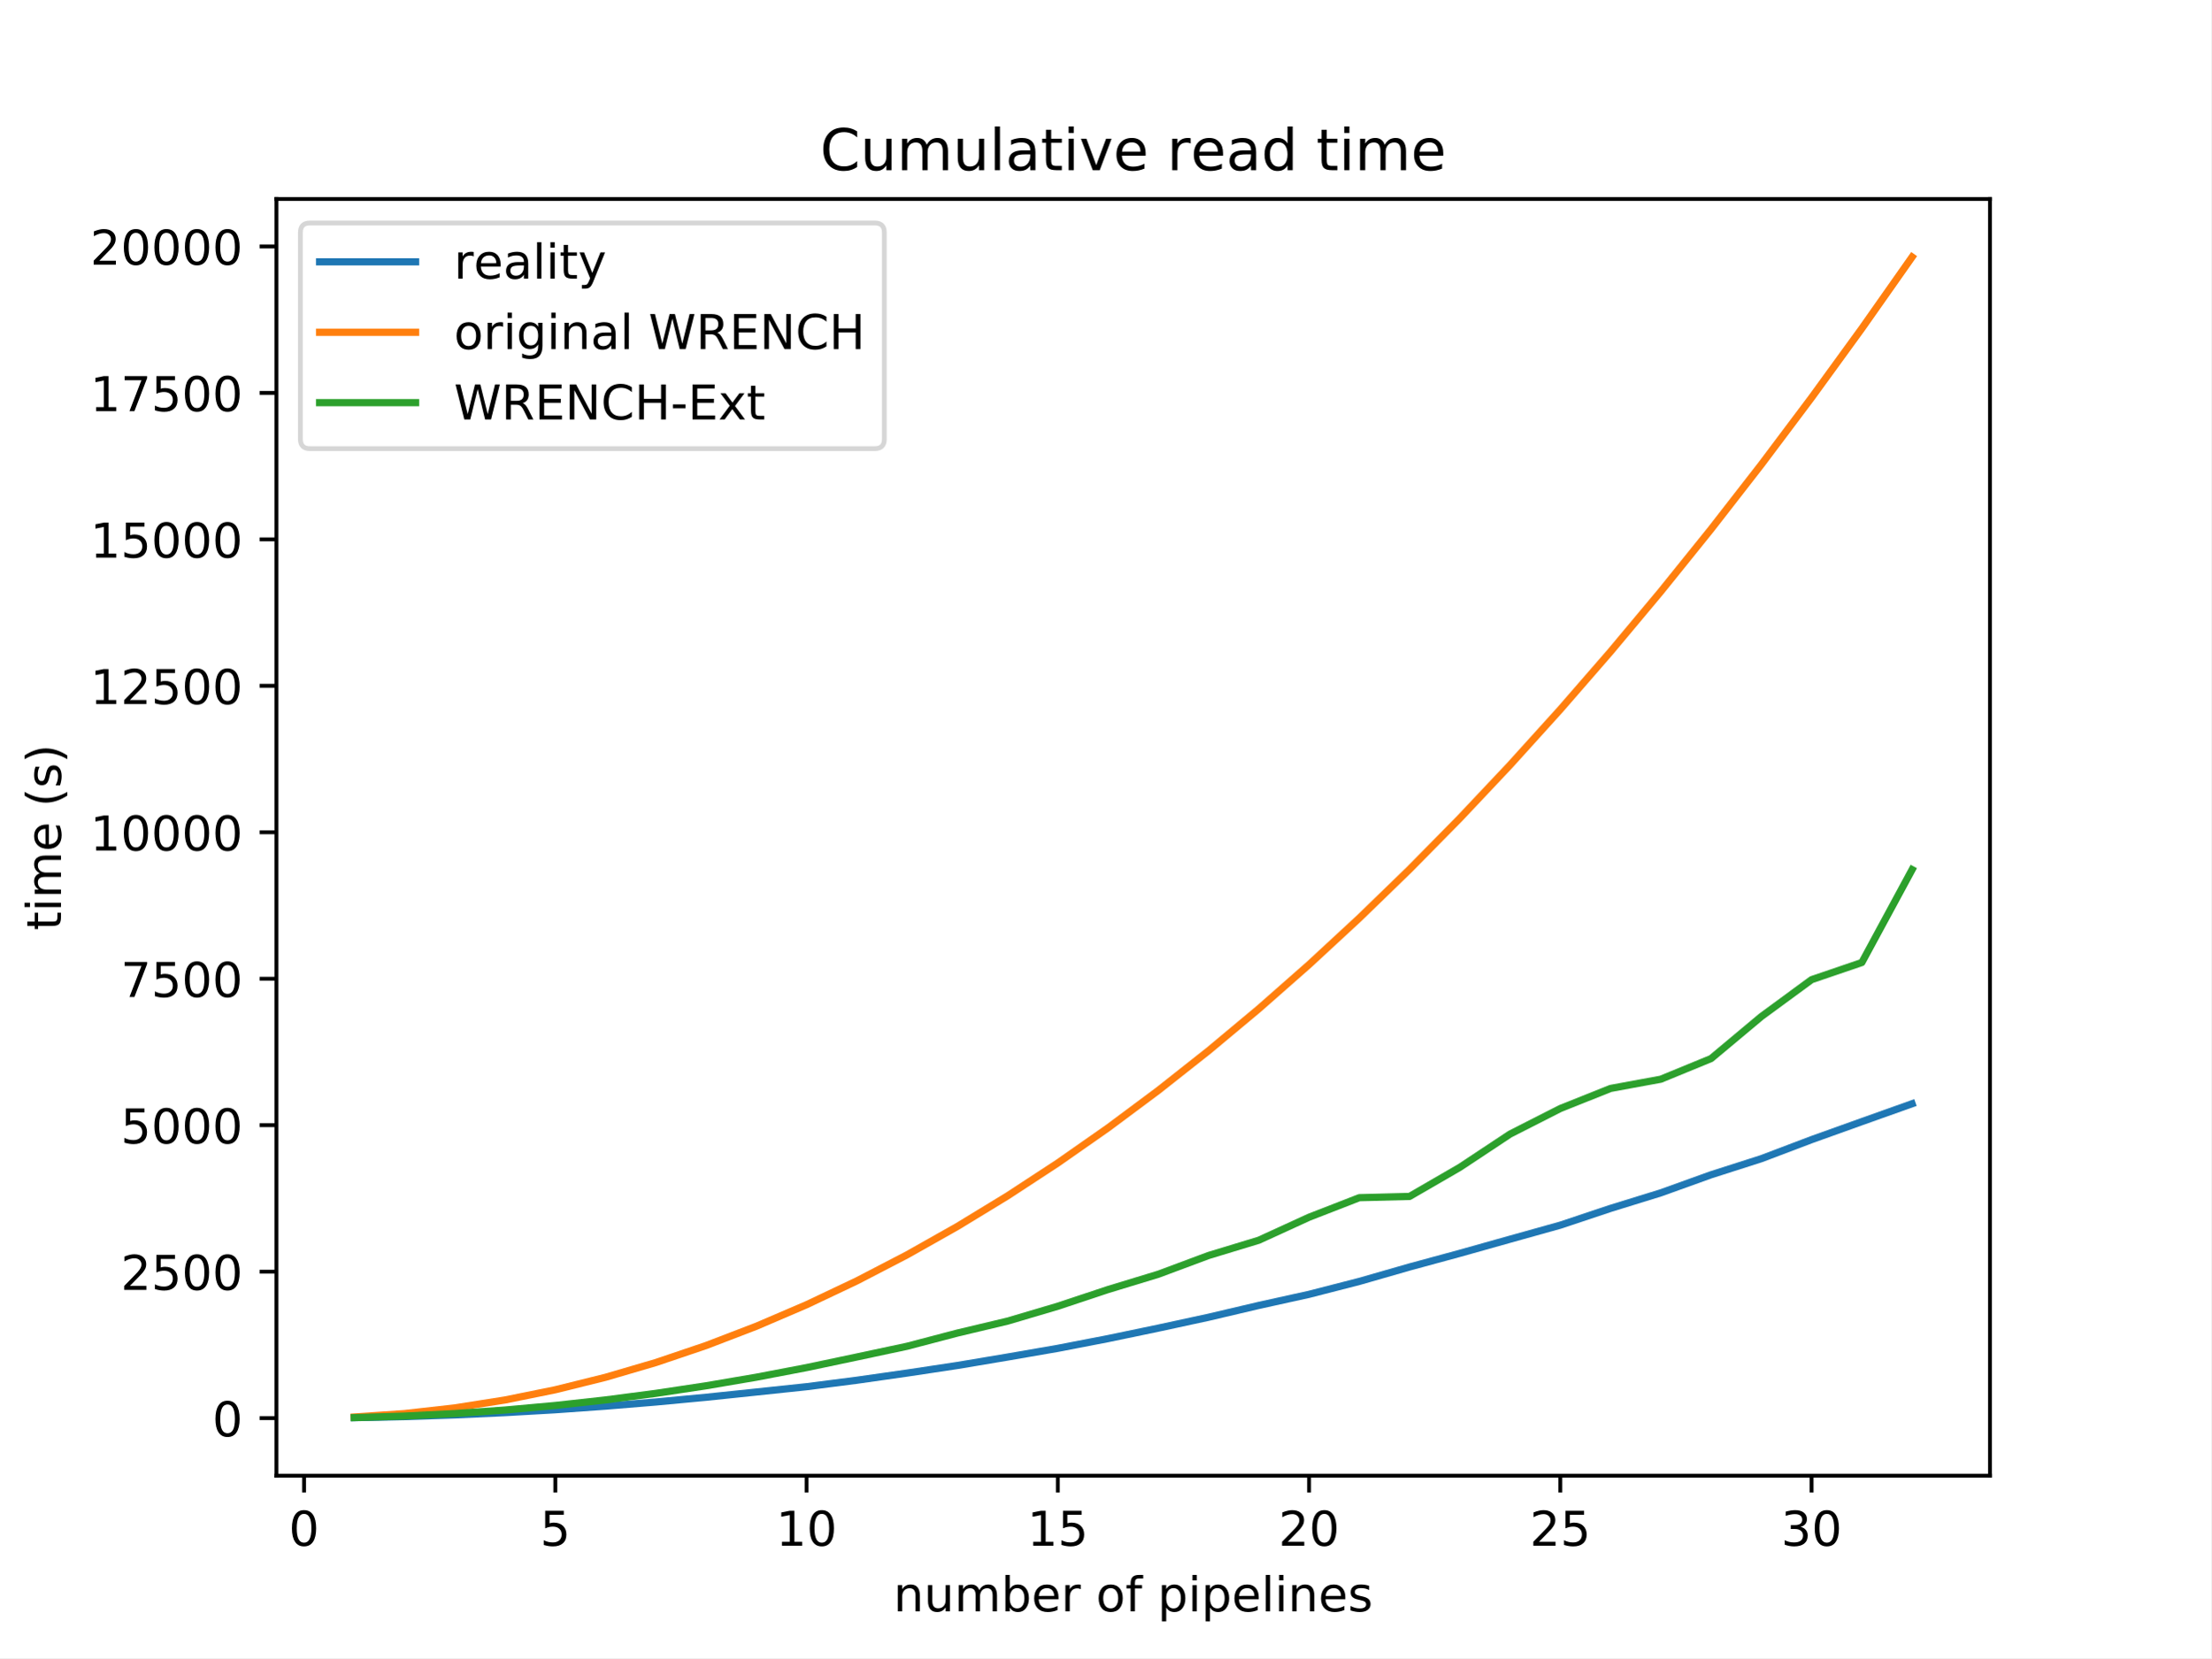
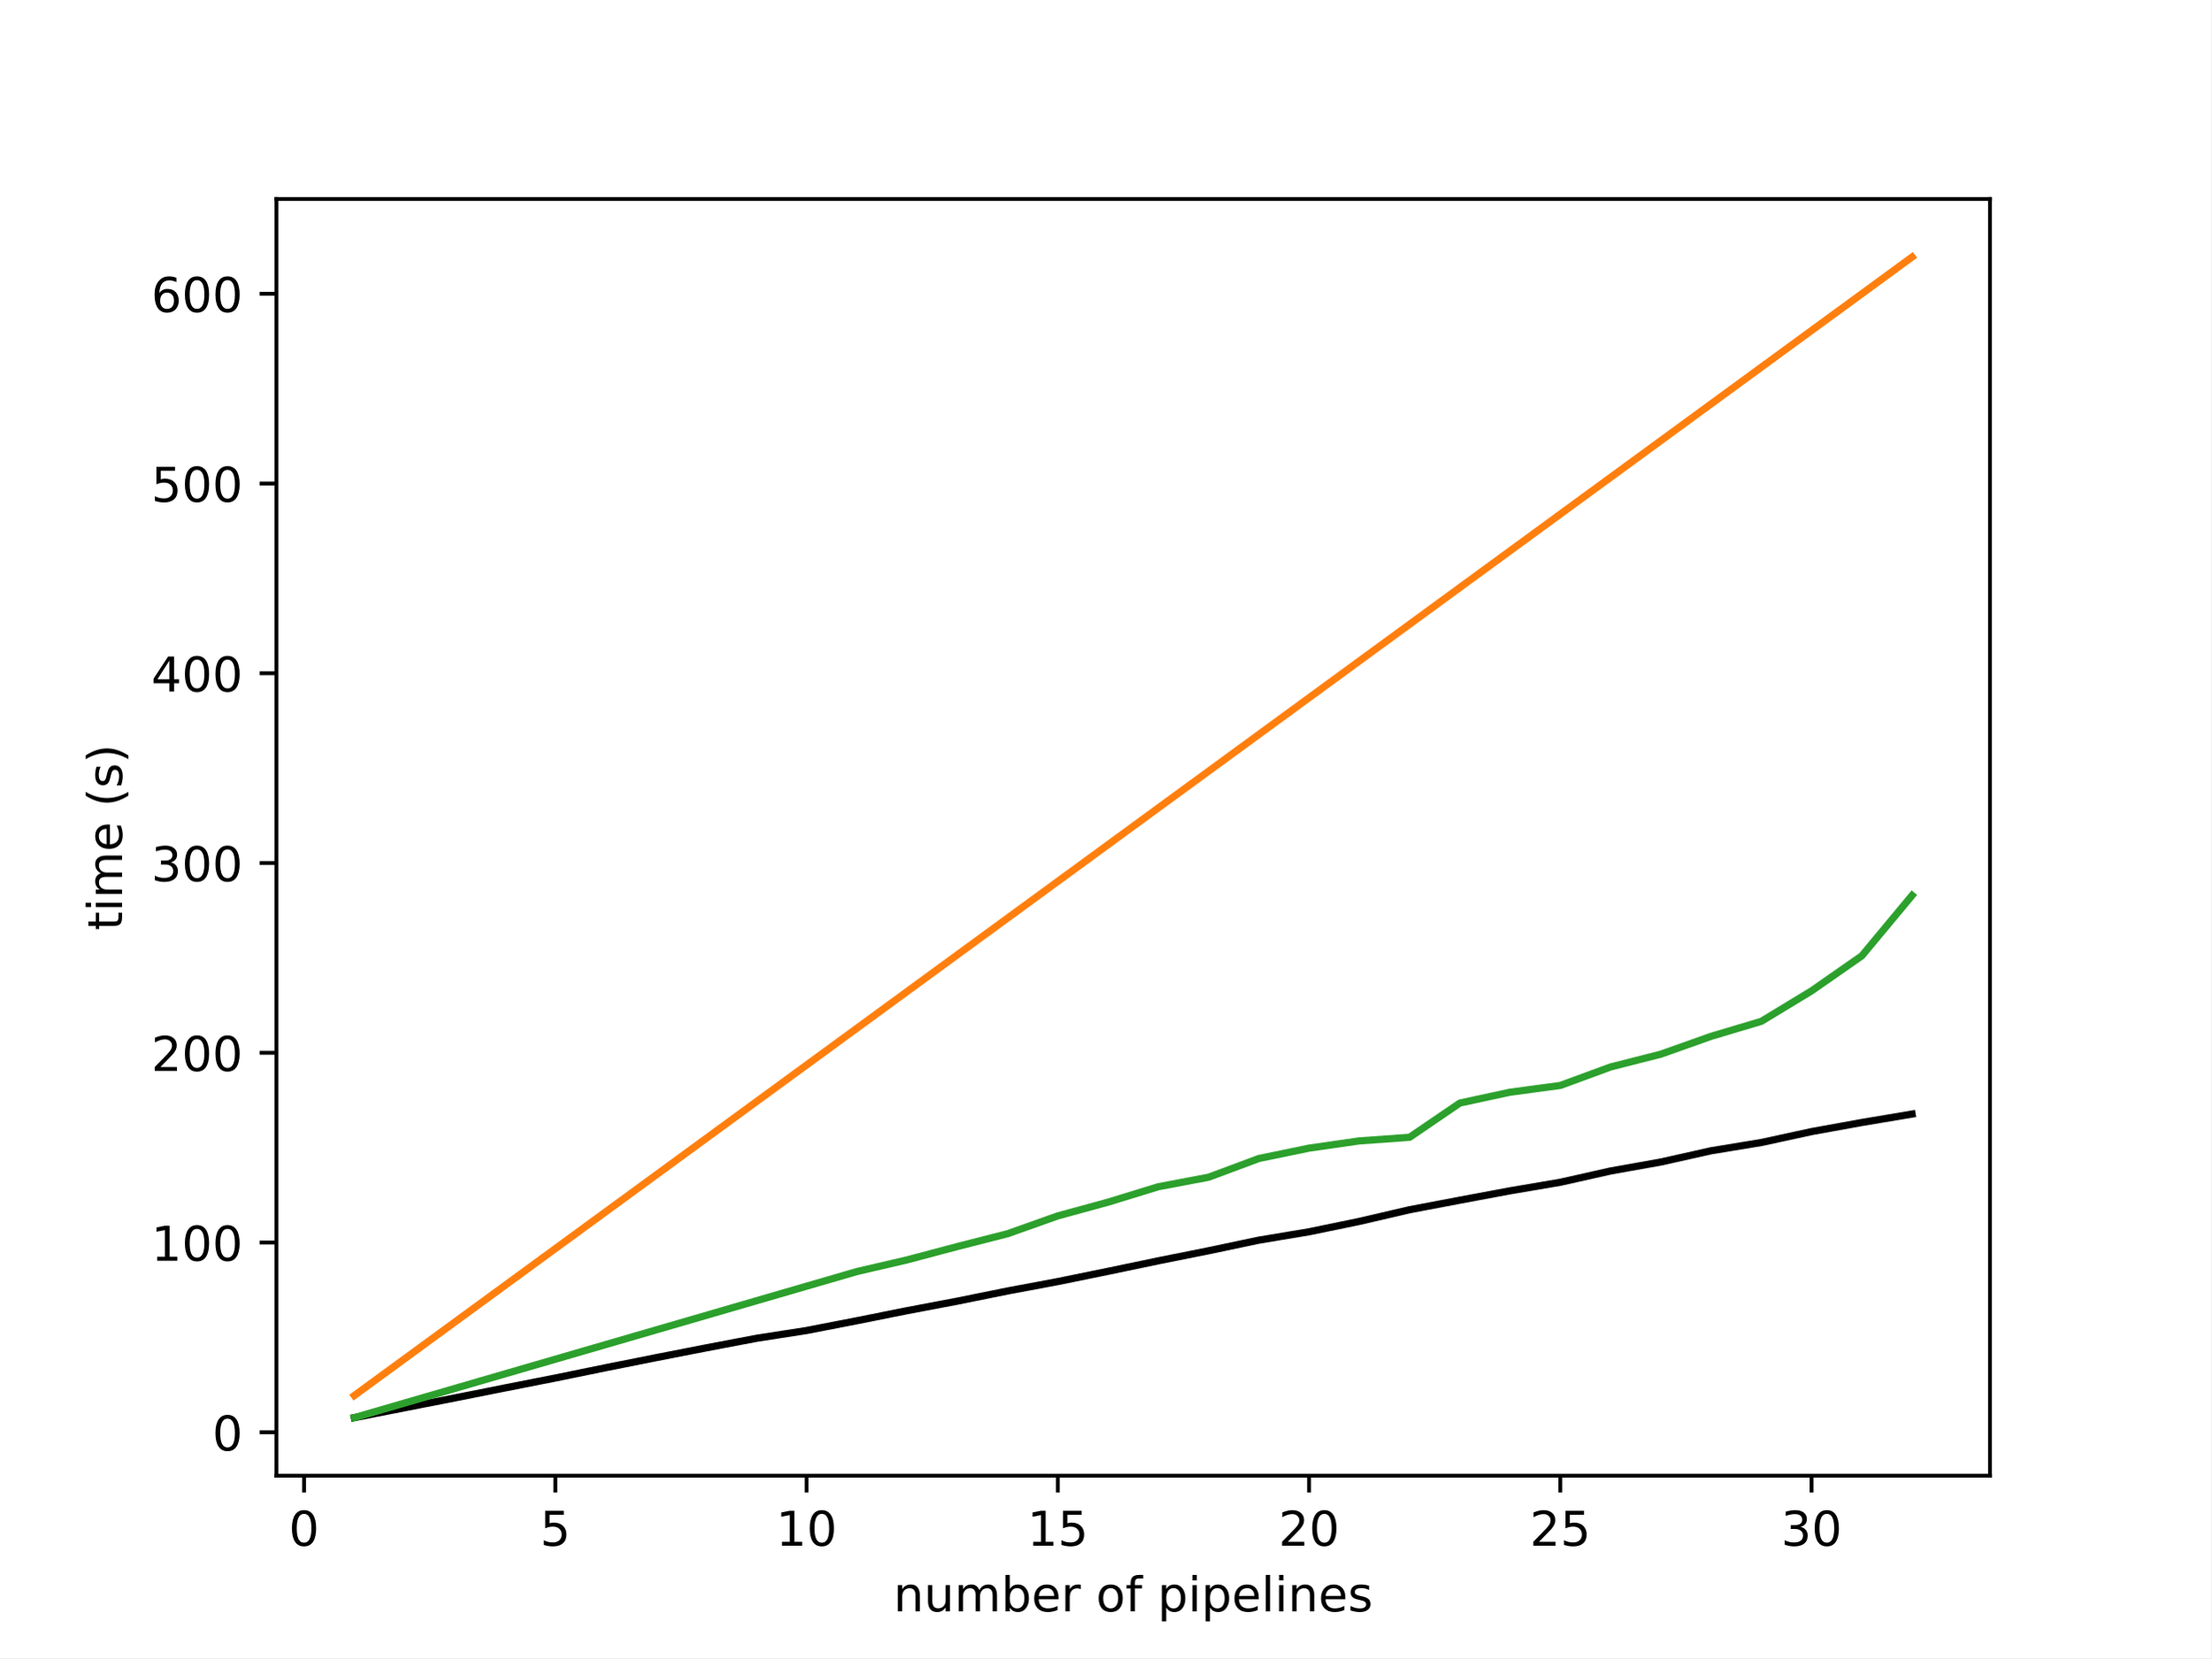
<svg xmlns="http://www.w3.org/2000/svg" xmlns:xlink="http://www.w3.org/1999/xlink" height="345.6pt" version="1.1" viewBox="0 0 460.8 345.6" width="460.8pt">
  <defs>
    <style type="text/css">
*{stroke-linecap:butt;stroke-linejoin:round;}
  </style>
  </defs>
  <g id="figure_1">
    <g id="patch_1">
      <path d="M 0 345.6  L 460.8 345.6  L 460.8 0  L 0 0  z " style="fill:#ffffff;" />
    </g>
    <g id="axes_1">
      <g id="patch_2">
        <path d="M 57.6 307.584  L 414.72 307.584  L 414.72 41.472  L 57.6 41.472  z " style="fill:#ffffff;" />
      </g>
      <g id="matplotlib.axis_1">
        <g id="xtick_1">
          <g id="line2d_1">
            <defs>
-               <path d="M 0 0  L 0 3.5  " id="m1c623f4419" style="stroke:#000000;stroke-width:0.8;" />
-             </defs>
-             <g>
-               <use style="stroke:#000000;stroke-width:0.8;" x="63.36" xlink:href="#m1c623f4419" y="307.584" />
+               <path d="M 0 0  L 0 3.5  " id="m5da61bd978" style="stroke:#000000;stroke-width:0.8;" />
+             </defs>
+             <g>
+               <use style="stroke:#000000;stroke-width:0.8;" x="63.36" xlink:href="#m5da61bd978" y="307.584" />
            </g>
          </g>
          <g id="text_1">
            <defs>
              <path d="M 31.781 66.406  Q 24.172 66.406 20.328 58.906  Q 16.5 51.422 16.5 36.375  Q 16.5 21.391 20.328 13.891  Q 24.172 6.391 31.781 6.391  Q 39.453 6.391 43.281 13.891  Q 47.125 21.391 47.125 36.375  Q 47.125 51.422 43.281 58.906  Q 39.453 66.406 31.781 66.406  z M 31.781 74.219  Q 44.047 74.219 50.516 64.516  Q 56.984 54.828 56.984 36.375  Q 56.984 17.969 50.516 8.266  Q 44.047 -1.422 31.781 -1.422  Q 19.531 -1.422 13.062 8.266  Q 6.594 17.969 6.594 36.375  Q 6.594 54.828 13.062 64.516  Q 19.531 74.219 31.781 74.219  z " id="DejaVuSans-48" />
            </defs>
            <g transform="translate(60.17875 322.1824)scale(0.1 -0.1)">
              <use xlink:href="#DejaVuSans-48" />
            </g>
          </g>
        </g>
        <g id="xtick_2">
          <g id="line2d_2">
            <g>
-               <use style="stroke:#000000;stroke-width:0.8;" x="115.724" xlink:href="#m1c623f4419" y="307.584" />
+               <use style="stroke:#000000;stroke-width:0.8;" x="115.724" xlink:href="#m5da61bd978" y="307.584" />
            </g>
          </g>
          <g id="text_2">
            <defs>
              <path d="M 10.797 72.906  L 49.516 72.906  L 49.516 64.594  L 19.828 64.594  L 19.828 46.734  Q 21.969 47.469 24.109 47.828  Q 26.266 48.188 28.422 48.188  Q 40.625 48.188 47.75 41.5  Q 54.891 34.812 54.891 23.391  Q 54.891 11.625 47.562 5.094  Q 40.234 -1.422 26.906 -1.422  Q 22.312 -1.422 17.547 -0.641  Q 12.797 0.141 7.719 1.703  L 7.719 11.625  Q 12.109 9.234 16.797 8.062  Q 21.484 6.891 26.703 6.891  Q 35.156 6.891 40.078 11.328  Q 45.016 15.766 45.016 23.391  Q 45.016 31 40.078 35.438  Q 35.156 39.891 26.703 39.891  Q 22.75 39.891 18.812 39.016  Q 14.891 38.141 10.797 36.281  z " id="DejaVuSans-53" />
            </defs>
            <g transform="translate(112.5424 322.1824)scale(0.1 -0.1)">
              <use xlink:href="#DejaVuSans-53" />
            </g>
          </g>
        </g>
        <g id="xtick_3">
          <g id="line2d_3">
            <g>
-               <use style="stroke:#000000;stroke-width:0.8;" x="168.087" xlink:href="#m1c623f4419" y="307.584" />
+               <use style="stroke:#000000;stroke-width:0.8;" x="168.087" xlink:href="#m5da61bd978" y="307.584" />
            </g>
          </g>
          <g id="text_3">
            <defs>
              <path d="M 12.406 8.297  L 28.516 8.297  L 28.516 63.922  L 10.984 60.406  L 10.984 69.391  L 28.422 72.906  L 38.281 72.906  L 38.281 8.297  L 54.391 8.297  L 54.391 0  L 12.406 0  z " id="DejaVuSans-49" />
            </defs>
            <g transform="translate(161.7248 322.1824)scale(0.1 -0.1)">
              <use xlink:href="#DejaVuSans-49" />
              <use x="63.623" xlink:href="#DejaVuSans-48" />
            </g>
          </g>
        </g>
        <g id="xtick_4">
          <g id="line2d_4">
            <g>
-               <use style="stroke:#000000;stroke-width:0.8;" x="220.451" xlink:href="#m1c623f4419" y="307.584" />
+               <use style="stroke:#000000;stroke-width:0.8;" x="220.451" xlink:href="#m5da61bd978" y="307.584" />
            </g>
          </g>
          <g id="text_4">
            <g transform="translate(214.0884 322.1824)scale(0.1 -0.1)">
              <use xlink:href="#DejaVuSans-49" />
              <use x="63.623" xlink:href="#DejaVuSans-53" />
            </g>
          </g>
        </g>
        <g id="xtick_5">
          <g id="line2d_5">
            <g>
-               <use style="stroke:#000000;stroke-width:0.8;" x="272.815" xlink:href="#m1c623f4419" y="307.584" />
+               <use style="stroke:#000000;stroke-width:0.8;" x="272.815" xlink:href="#m5da61bd978" y="307.584" />
            </g>
          </g>
          <g id="text_5">
            <defs>
              <path d="M 19.188 8.297  L 53.609 8.297  L 53.609 0  L 7.328 0  L 7.328 8.297  Q 12.938 14.109 22.625 23.891  Q 32.328 33.688 34.812 36.531  Q 39.547 41.844 41.422 45.531  Q 43.312 49.219 43.312 52.781  Q 43.312 58.594 39.234 62.25  Q 35.156 65.922 28.609 65.922  Q 23.969 65.922 18.812 64.312  Q 13.672 62.703 7.812 59.422  L 7.812 69.391  Q 13.766 71.781 18.938 73  Q 24.125 74.219 28.422 74.219  Q 39.75 74.219 46.484 68.547  Q 53.219 62.891 53.219 53.422  Q 53.219 48.922 51.531 44.891  Q 49.859 40.875 45.406 35.406  Q 44.188 33.984 37.641 27.219  Q 31.109 20.453 19.188 8.297  z " id="DejaVuSans-50" />
            </defs>
            <g transform="translate(266.452 322.1824)scale(0.1 -0.1)">
              <use xlink:href="#DejaVuSans-50" />
              <use x="63.623" xlink:href="#DejaVuSans-48" />
            </g>
          </g>
        </g>
        <g id="xtick_6">
          <g id="line2d_6">
            <g>
-               <use style="stroke:#000000;stroke-width:0.8;" x="325.178" xlink:href="#m1c623f4419" y="307.584" />
+               <use style="stroke:#000000;stroke-width:0.8;" x="325.178" xlink:href="#m5da61bd978" y="307.584" />
            </g>
          </g>
          <g id="text_6">
            <g transform="translate(318.8157 322.1824)scale(0.1 -0.1)">
              <use xlink:href="#DejaVuSans-50" />
              <use x="63.623" xlink:href="#DejaVuSans-53" />
            </g>
          </g>
        </g>
        <g id="xtick_7">
          <g id="line2d_7">
            <g>
-               <use style="stroke:#000000;stroke-width:0.8;" x="377.542" xlink:href="#m1c623f4419" y="307.584" />
+               <use style="stroke:#000000;stroke-width:0.8;" x="377.542" xlink:href="#m5da61bd978" y="307.584" />
            </g>
          </g>
          <g id="text_7">
            <defs>
              <path d="M 40.578 39.312  Q 47.656 37.797 51.625 33  Q 55.609 28.219 55.609 21.188  Q 55.609 10.406 48.188 4.484  Q 40.766 -1.422 27.094 -1.422  Q 22.516 -1.422 17.656 -0.516  Q 12.797 0.391 7.625 2.203  L 7.625 11.719  Q 11.719 9.328 16.594 8.109  Q 21.484 6.891 26.812 6.891  Q 36.078 6.891 40.938 10.547  Q 45.797 14.203 45.797 21.188  Q 45.797 27.641 41.281 31.266  Q 36.766 34.906 28.719 34.906  L 20.219 34.906  L 20.219 43.016  L 29.109 43.016  Q 36.375 43.016 40.234 45.922  Q 44.094 48.828 44.094 54.297  Q 44.094 59.906 40.109 62.906  Q 36.141 65.922 28.719 65.922  Q 24.656 65.922 20.016 65.031  Q 15.375 64.156 9.812 62.312  L 9.812 71.094  Q 15.438 72.656 20.344 73.438  Q 25.25 74.219 29.594 74.219  Q 40.828 74.219 47.359 69.109  Q 53.906 64.016 53.906 55.328  Q 53.906 49.266 50.438 45.094  Q 46.969 40.922 40.578 39.312  z " id="DejaVuSans-51" />
            </defs>
            <g transform="translate(371.1793 322.1824)scale(0.1 -0.1)">
              <use xlink:href="#DejaVuSans-51" />
              <use x="63.623" xlink:href="#DejaVuSans-48" />
            </g>
          </g>
        </g>
        <g id="text_8">
          <defs>
            <path d="M 54.891 33.016  L 54.891 0  L 45.906 0  L 45.906 32.719  Q 45.906 40.484 42.875 44.328  Q 39.844 48.188 33.797 48.188  Q 26.516 48.188 22.312 43.547  Q 18.109 38.922 18.109 30.906  L 18.109 0  L 9.078 0  L 9.078 54.688  L 18.109 54.688  L 18.109 46.188  Q 21.344 51.125 25.703 53.562  Q 30.078 56 35.797 56  Q 45.219 56 50.047 50.172  Q 54.891 44.344 54.891 33.016  z " id="DejaVuSans-110" />
            <path d="M 8.5 21.578  L 8.5 54.688  L 17.484 54.688  L 17.484 21.922  Q 17.484 14.156 20.5 10.266  Q 23.531 6.391 29.594 6.391  Q 36.859 6.391 41.078 11.031  Q 45.312 15.672 45.312 23.688  L 45.312 54.688  L 54.297 54.688  L 54.297 0  L 45.312 0  L 45.312 8.406  Q 42.047 3.422 37.719 1  Q 33.406 -1.422 27.688 -1.422  Q 18.266 -1.422 13.375 4.438  Q 8.5 10.297 8.5 21.578  z M 31.109 56  z " id="DejaVuSans-117" />
            <path d="M 52 44.188  Q 55.375 50.25 60.062 53.125  Q 64.75 56 71.094 56  Q 79.641 56 84.281 50.016  Q 88.922 44.047 88.922 33.016  L 88.922 0  L 79.891 0  L 79.891 32.719  Q 79.891 40.578 77.094 44.375  Q 74.312 48.188 68.609 48.188  Q 61.625 48.188 57.562 43.547  Q 53.516 38.922 53.516 30.906  L 53.516 0  L 44.484 0  L 44.484 32.719  Q 44.484 40.625 41.703 44.406  Q 38.922 48.188 33.109 48.188  Q 26.219 48.188 22.156 43.531  Q 18.109 38.875 18.109 30.906  L 18.109 0  L 9.078 0  L 9.078 54.688  L 18.109 54.688  L 18.109 46.188  Q 21.188 51.219 25.484 53.609  Q 29.781 56 35.688 56  Q 41.656 56 45.828 52.969  Q 50 49.953 52 44.188  z " id="DejaVuSans-109" />
            <path d="M 48.688 27.297  Q 48.688 37.203 44.609 42.844  Q 40.531 48.484 33.406 48.484  Q 26.266 48.484 22.188 42.844  Q 18.109 37.203 18.109 27.297  Q 18.109 17.391 22.188 11.75  Q 26.266 6.109 33.406 6.109  Q 40.531 6.109 44.609 11.75  Q 48.688 17.391 48.688 27.297  z M 18.109 46.391  Q 20.953 51.266 25.266 53.625  Q 29.594 56 35.594 56  Q 45.562 56 51.781 48.094  Q 58.016 40.188 58.016 27.297  Q 58.016 14.406 51.781 6.484  Q 45.562 -1.422 35.594 -1.422  Q 29.594 -1.422 25.266 0.953  Q 20.953 3.328 18.109 8.203  L 18.109 0  L 9.078 0  L 9.078 75.984  L 18.109 75.984  z " id="DejaVuSans-98" />
            <path d="M 56.203 29.594  L 56.203 25.203  L 14.891 25.203  Q 15.484 15.922 20.484 11.062  Q 25.484 6.203 34.422 6.203  Q 39.594 6.203 44.453 7.469  Q 49.312 8.734 54.109 11.281  L 54.109 2.781  Q 49.266 0.734 44.188 -0.344  Q 39.109 -1.422 33.891 -1.422  Q 20.797 -1.422 13.156 6.188  Q 5.516 13.812 5.516 26.812  Q 5.516 40.234 12.766 48.109  Q 20.016 56 32.328 56  Q 43.359 56 49.781 48.891  Q 56.203 41.797 56.203 29.594  z M 47.219 32.234  Q 47.125 39.594 43.094 43.984  Q 39.062 48.391 32.422 48.391  Q 24.906 48.391 20.391 44.141  Q 15.875 39.891 15.188 32.172  z " id="DejaVuSans-101" />
            <path d="M 41.109 46.297  Q 39.594 47.172 37.812 47.578  Q 36.031 48 33.891 48  Q 26.266 48 22.188 43.047  Q 18.109 38.094 18.109 28.812  L 18.109 0  L 9.078 0  L 9.078 54.688  L 18.109 54.688  L 18.109 46.188  Q 20.953 51.172 25.484 53.578  Q 30.031 56 36.531 56  Q 37.453 56 38.578 55.875  Q 39.703 55.766 41.062 55.516  z " id="DejaVuSans-114" />
            <path id="DejaVuSans-32" />
            <path d="M 30.609 48.391  Q 23.391 48.391 19.188 42.75  Q 14.984 37.109 14.984 27.297  Q 14.984 17.484 19.156 11.844  Q 23.344 6.203 30.609 6.203  Q 37.797 6.203 41.984 11.859  Q 46.188 17.531 46.188 27.297  Q 46.188 37.016 41.984 42.703  Q 37.797 48.391 30.609 48.391  z M 30.609 56  Q 42.328 56 49.016 48.375  Q 55.719 40.766 55.719 27.297  Q 55.719 13.875 49.016 6.219  Q 42.328 -1.422 30.609 -1.422  Q 18.844 -1.422 12.172 6.219  Q 5.516 13.875 5.516 27.297  Q 5.516 40.766 12.172 48.375  Q 18.844 56 30.609 56  z " id="DejaVuSans-111" />
            <path d="M 37.109 75.984  L 37.109 68.5  L 28.516 68.5  Q 23.688 68.5 21.797 66.547  Q 19.922 64.594 19.922 59.516  L 19.922 54.688  L 34.719 54.688  L 34.719 47.703  L 19.922 47.703  L 19.922 0  L 10.891 0  L 10.891 47.703  L 2.297 47.703  L 2.297 54.688  L 10.891 54.688  L 10.891 58.5  Q 10.891 67.625 15.141 71.797  Q 19.391 75.984 28.609 75.984  z " id="DejaVuSans-102" />
            <path d="M 18.109 8.203  L 18.109 -20.797  L 9.078 -20.797  L 9.078 54.688  L 18.109 54.688  L 18.109 46.391  Q 20.953 51.266 25.266 53.625  Q 29.594 56 35.594 56  Q 45.562 56 51.781 48.094  Q 58.016 40.188 58.016 27.297  Q 58.016 14.406 51.781 6.484  Q 45.562 -1.422 35.594 -1.422  Q 29.594 -1.422 25.266 0.953  Q 20.953 3.328 18.109 8.203  z M 48.688 27.297  Q 48.688 37.203 44.609 42.844  Q 40.531 48.484 33.406 48.484  Q 26.266 48.484 22.188 42.844  Q 18.109 37.203 18.109 27.297  Q 18.109 17.391 22.188 11.75  Q 26.266 6.109 33.406 6.109  Q 40.531 6.109 44.609 11.75  Q 48.688 17.391 48.688 27.297  z " id="DejaVuSans-112" />
            <path d="M 9.422 54.688  L 18.406 54.688  L 18.406 0  L 9.422 0  z M 9.422 75.984  L 18.406 75.984  L 18.406 64.594  L 9.422 64.594  z " id="DejaVuSans-105" />
            <path d="M 9.422 75.984  L 18.406 75.984  L 18.406 0  L 9.422 0  z " id="DejaVuSans-108" />
            <path d="M 44.281 53.078  L 44.281 44.578  Q 40.484 46.531 36.375 47.5  Q 32.281 48.484 27.875 48.484  Q 21.188 48.484 17.844 46.438  Q 14.5 44.391 14.5 40.281  Q 14.5 37.156 16.891 35.375  Q 19.281 33.594 26.516 31.984  L 29.594 31.297  Q 39.156 29.25 43.188 25.516  Q 47.219 21.781 47.219 15.094  Q 47.219 7.469 41.188 3.016  Q 35.156 -1.422 24.609 -1.422  Q 20.219 -1.422 15.453 -0.562  Q 10.688 0.297 5.422 2  L 5.422 11.281  Q 10.406 8.688 15.234 7.391  Q 20.062 6.109 24.812 6.109  Q 31.156 6.109 34.562 8.281  Q 37.984 10.453 37.984 14.406  Q 37.984 18.062 35.516 20.016  Q 33.062 21.969 24.703 23.781  L 21.578 24.516  Q 13.234 26.266 9.516 29.906  Q 5.812 33.547 5.812 39.891  Q 5.812 47.609 11.281 51.797  Q 16.75 56 26.812 56  Q 31.781 56 36.172 55.266  Q 40.578 54.547 44.281 53.078  z " id="DejaVuSans-115" />
          </defs>
          <g transform="translate(186.2061 335.8606)scale(0.1 -0.1)">
            <use xlink:href="#DejaVuSans-110" />
            <use x="63.379" xlink:href="#DejaVuSans-117" />
            <use x="126.758" xlink:href="#DejaVuSans-109" />
            <use x="224.17" xlink:href="#DejaVuSans-98" />
            <use x="287.646" xlink:href="#DejaVuSans-101" />
            <use x="349.17" xlink:href="#DejaVuSans-114" />
            <use x="390.283" xlink:href="#DejaVuSans-32" />
            <use x="422.07" xlink:href="#DejaVuSans-111" />
            <use x="483.252" xlink:href="#DejaVuSans-102" />
            <use x="518.457" xlink:href="#DejaVuSans-32" />
            <use x="550.244" xlink:href="#DejaVuSans-112" />
            <use x="613.721" xlink:href="#DejaVuSans-105" />
            <use x="641.504" xlink:href="#DejaVuSans-112" />
            <use x="704.98" xlink:href="#DejaVuSans-101" />
            <use x="766.504" xlink:href="#DejaVuSans-108" />
            <use x="794.287" xlink:href="#DejaVuSans-105" />
            <use x="822.07" xlink:href="#DejaVuSans-110" />
            <use x="885.449" xlink:href="#DejaVuSans-101" />
            <use x="946.973" xlink:href="#DejaVuSans-115" />
          </g>
        </g>
      </g>
      <g id="matplotlib.axis_2">
        <g id="ytick_1">
          <g id="line2d_8">
            <defs>
-               <path d="M 0 0  L -3.5 0  " id="m87b403a7b5" style="stroke:#000000;stroke-width:0.8;" />
-             </defs>
-             <g>
-               <use style="stroke:#000000;stroke-width:0.8;" x="57.6" xlink:href="#m87b403a7b5" y="295.582" />
+               <path d="M 0 0  L -3.5 0  " id="m185d4328b8" style="stroke:#000000;stroke-width:0.8;" />
+             </defs>
+             <g>
+               <use style="stroke:#000000;stroke-width:0.8;" x="57.6" xlink:href="#m185d4328b8" y="298.533" />
            </g>
          </g>
          <g id="text_9">
-             <g transform="translate(44.2375 299.3813)scale(0.1 -0.1)">
+             <g transform="translate(44.2375 302.3321)scale(0.1 -0.1)">
              <use xlink:href="#DejaVuSans-48" />
            </g>
          </g>
        </g>
        <g id="ytick_2">
          <g id="line2d_9">
            <g>
-               <use style="stroke:#000000;stroke-width:0.8;" x="57.6" xlink:href="#m87b403a7b5" y="265.055" />
+               <use style="stroke:#000000;stroke-width:0.8;" x="57.6" xlink:href="#m185d4328b8" y="258.981" />
            </g>
          </g>
          <g id="text_10">
-             <g transform="translate(25.15 268.8538)scale(0.1 -0.1)">
-               <use xlink:href="#DejaVuSans-50" />
-               <use x="63.623" xlink:href="#DejaVuSans-53" />
-               <use x="127.246" xlink:href="#DejaVuSans-48" />
-               <use x="190.869" xlink:href="#DejaVuSans-48" />
+             <g transform="translate(31.5125 262.7805)scale(0.1 -0.1)">
+               <use xlink:href="#DejaVuSans-49" />
+               <use x="63.623" xlink:href="#DejaVuSans-48" />
+               <use x="127.246" xlink:href="#DejaVuSans-48" />
            </g>
          </g>
        </g>
        <g id="ytick_3">
          <g id="line2d_10">
            <g>
-               <use style="stroke:#000000;stroke-width:0.8;" x="57.6" xlink:href="#m87b403a7b5" y="234.527" />
+               <use style="stroke:#000000;stroke-width:0.8;" x="57.6" xlink:href="#m185d4328b8" y="219.43" />
            </g>
          </g>
          <g id="text_11">
-             <g transform="translate(25.15 238.3263)scale(0.1 -0.1)">
-               <use xlink:href="#DejaVuSans-53" />
-               <use x="63.623" xlink:href="#DejaVuSans-48" />
-               <use x="127.246" xlink:href="#DejaVuSans-48" />
-               <use x="190.869" xlink:href="#DejaVuSans-48" />
+             <g transform="translate(31.5125 223.2289)scale(0.1 -0.1)">
+               <use xlink:href="#DejaVuSans-50" />
+               <use x="63.623" xlink:href="#DejaVuSans-48" />
+               <use x="127.246" xlink:href="#DejaVuSans-48" />
            </g>
          </g>
        </g>
        <g id="ytick_4">
          <g id="line2d_11">
            <g>
-               <use style="stroke:#000000;stroke-width:0.8;" x="57.6" xlink:href="#m87b403a7b5" y="204" />
+               <use style="stroke:#000000;stroke-width:0.8;" x="57.6" xlink:href="#m185d4328b8" y="179.878" />
            </g>
          </g>
          <g id="text_12">
-             <defs>
-               <path d="M 8.203 72.906  L 55.078 72.906  L 55.078 68.703  L 28.609 0  L 18.312 0  L 43.219 64.594  L 8.203 64.594  z " id="DejaVuSans-55" />
-             </defs>
-             <g transform="translate(25.15 207.7988)scale(0.1 -0.1)">
-               <use xlink:href="#DejaVuSans-55" />
-               <use x="63.623" xlink:href="#DejaVuSans-53" />
-               <use x="127.246" xlink:href="#DejaVuSans-48" />
-               <use x="190.869" xlink:href="#DejaVuSans-48" />
+             <g transform="translate(31.5125 183.6772)scale(0.1 -0.1)">
+               <use xlink:href="#DejaVuSans-51" />
+               <use x="63.623" xlink:href="#DejaVuSans-48" />
+               <use x="127.246" xlink:href="#DejaVuSans-48" />
            </g>
          </g>
        </g>
        <g id="ytick_5">
          <g id="line2d_12">
            <g>
-               <use style="stroke:#000000;stroke-width:0.8;" x="57.6" xlink:href="#m87b403a7b5" y="173.472" />
+               <use style="stroke:#000000;stroke-width:0.8;" x="57.6" xlink:href="#m185d4328b8" y="140.326" />
            </g>
          </g>
          <g id="text_13">
-             <g transform="translate(18.7875 177.2713)scale(0.1 -0.1)">
-               <use xlink:href="#DejaVuSans-49" />
-               <use x="63.623" xlink:href="#DejaVuSans-48" />
-               <use x="127.246" xlink:href="#DejaVuSans-48" />
-               <use x="190.869" xlink:href="#DejaVuSans-48" />
-               <use x="254.492" xlink:href="#DejaVuSans-48" />
+             <defs>
+               <path d="M 37.797 64.312  L 12.891 25.391  L 37.797 25.391  z M 35.203 72.906  L 47.609 72.906  L 47.609 25.391  L 58.016 25.391  L 58.016 17.188  L 47.609 17.188  L 47.609 0  L 37.797 0  L 37.797 17.188  L 4.891 17.188  L 4.891 26.703  z " id="DejaVuSans-52" />
+             </defs>
+             <g transform="translate(31.5125 144.1256)scale(0.1 -0.1)">
+               <use xlink:href="#DejaVuSans-52" />
+               <use x="63.623" xlink:href="#DejaVuSans-48" />
+               <use x="127.246" xlink:href="#DejaVuSans-48" />
            </g>
          </g>
        </g>
        <g id="ytick_6">
          <g id="line2d_13">
            <g>
-               <use style="stroke:#000000;stroke-width:0.8;" x="57.6" xlink:href="#m87b403a7b5" y="142.945" />
+               <use style="stroke:#000000;stroke-width:0.8;" x="57.6" xlink:href="#m185d4328b8" y="100.775" />
            </g>
          </g>
          <g id="text_14">
-             <g transform="translate(18.7875 146.7438)scale(0.1 -0.1)">
-               <use xlink:href="#DejaVuSans-49" />
-               <use x="63.623" xlink:href="#DejaVuSans-50" />
-               <use x="127.246" xlink:href="#DejaVuSans-53" />
-               <use x="190.869" xlink:href="#DejaVuSans-48" />
-               <use x="254.492" xlink:href="#DejaVuSans-48" />
+             <g transform="translate(31.5125 104.574)scale(0.1 -0.1)">
+               <use xlink:href="#DejaVuSans-53" />
+               <use x="63.623" xlink:href="#DejaVuSans-48" />
+               <use x="127.246" xlink:href="#DejaVuSans-48" />
            </g>
          </g>
        </g>
        <g id="ytick_7">
          <g id="line2d_14">
            <g>
-               <use style="stroke:#000000;stroke-width:0.8;" x="57.6" xlink:href="#m87b403a7b5" y="112.417" />
+               <use style="stroke:#000000;stroke-width:0.8;" x="57.6" xlink:href="#m185d4328b8" y="61.223" />
            </g>
          </g>
          <g id="text_15">
-             <g transform="translate(18.7875 116.2163)scale(0.1 -0.1)">
-               <use xlink:href="#DejaVuSans-49" />
-               <use x="63.623" xlink:href="#DejaVuSans-53" />
-               <use x="127.246" xlink:href="#DejaVuSans-48" />
-               <use x="190.869" xlink:href="#DejaVuSans-48" />
-               <use x="254.492" xlink:href="#DejaVuSans-48" />
-             </g>
-           </g>
-         </g>
-         <g id="ytick_8">
-           <g id="line2d_15">
-             <g>
-               <use style="stroke:#000000;stroke-width:0.8;" x="57.6" xlink:href="#m87b403a7b5" y="81.89" />
-             </g>
-           </g>
-           <g id="text_16">
-             <g transform="translate(18.7875 85.68885)scale(0.1 -0.1)">
-               <use xlink:href="#DejaVuSans-49" />
-               <use x="63.623" xlink:href="#DejaVuSans-55" />
-               <use x="127.246" xlink:href="#DejaVuSans-53" />
-               <use x="190.869" xlink:href="#DejaVuSans-48" />
-               <use x="254.492" xlink:href="#DejaVuSans-48" />
-             </g>
-           </g>
-         </g>
-         <g id="ytick_9">
-           <g id="line2d_16">
-             <g>
-               <use style="stroke:#000000;stroke-width:0.8;" x="57.6" xlink:href="#m87b403a7b5" y="51.362" />
-             </g>
-           </g>
-           <g id="text_17">
-             <g transform="translate(18.7875 55.16136)scale(0.1 -0.1)">
-               <use xlink:href="#DejaVuSans-50" />
-               <use x="63.623" xlink:href="#DejaVuSans-48" />
-               <use x="127.246" xlink:href="#DejaVuSans-48" />
-               <use x="190.869" xlink:href="#DejaVuSans-48" />
-               <use x="254.492" xlink:href="#DejaVuSans-48" />
-             </g>
-           </g>
-         </g>
-         <g id="text_18">
+             <defs>
+               <path d="M 33.016 40.375  Q 26.375 40.375 22.484 35.828  Q 18.609 31.297 18.609 23.391  Q 18.609 15.531 22.484 10.953  Q 26.375 6.391 33.016 6.391  Q 39.656 6.391 43.531 10.953  Q 47.406 15.531 47.406 23.391  Q 47.406 31.297 43.531 35.828  Q 39.656 40.375 33.016 40.375  z M 52.594 71.297  L 52.594 62.312  Q 48.875 64.062 45.094 64.984  Q 41.312 65.922 37.594 65.922  Q 27.828 65.922 22.672 59.328  Q 17.531 52.734 16.797 39.406  Q 19.672 43.656 24.016 45.922  Q 28.375 48.188 33.594 48.188  Q 44.578 48.188 50.953 41.516  Q 57.328 34.859 57.328 23.391  Q 57.328 12.156 50.688 5.359  Q 44.047 -1.422 33.016 -1.422  Q 20.359 -1.422 13.672 8.266  Q 6.984 17.969 6.984 36.375  Q 6.984 53.656 15.188 63.938  Q 23.391 74.219 37.203 74.219  Q 40.922 74.219 44.703 73.484  Q 48.484 72.75 52.594 71.297  z " id="DejaVuSans-54" />
+             </defs>
+             <g transform="translate(31.5125 65.02237)scale(0.1 -0.1)">
+               <use xlink:href="#DejaVuSans-54" />
+               <use x="63.623" xlink:href="#DejaVuSans-48" />
+               <use x="127.246" xlink:href="#DejaVuSans-48" />
+             </g>
+           </g>
+         </g>
+         <g id="text_16">
          <defs>
            <path d="M 18.312 70.219  L 18.312 54.688  L 36.812 54.688  L 36.812 47.703  L 18.312 47.703  L 18.312 18.016  Q 18.312 11.328 20.141 9.422  Q 21.969 7.516 27.594 7.516  L 36.812 7.516  L 36.812 0  L 27.594 0  Q 17.188 0 13.234 3.875  Q 9.281 7.766 9.281 18.016  L 9.281 47.703  L 2.688 47.703  L 2.688 54.688  L 9.281 54.688  L 9.281 70.219  z " id="DejaVuSans-116" />
            <path d="M 31 75.875  Q 24.469 64.656 21.281 53.656  Q 18.109 42.672 18.109 31.391  Q 18.109 20.125 21.312 9.062  Q 24.516 -2 31 -13.188  L 23.188 -13.188  Q 15.875 -1.703 12.234 9.375  Q 8.594 20.453 8.594 31.391  Q 8.594 42.281 12.203 53.312  Q 15.828 64.359 23.188 75.875  z " id="DejaVuSans-40" />
            <path d="M 8.016 75.875  L 15.828 75.875  Q 23.141 64.359 26.781 53.312  Q 30.422 42.281 30.422 31.391  Q 30.422 20.453 26.781 9.375  Q 23.141 -1.703 15.828 -13.188  L 8.016 -13.188  Q 14.5 -2 17.703 9.062  Q 20.906 20.125 20.906 31.391  Q 20.906 42.672 17.703 53.656  Q 14.5 64.656 8.016 75.875  z " id="DejaVuSans-41" />
          </defs>
-           <g transform="translate(12.70781 193.9194)rotate(-90)scale(0.1 -0.1)">
+           <g transform="translate(25.43281 193.9194)rotate(-90)scale(0.1 -0.1)">
            <use xlink:href="#DejaVuSans-116" />
            <use x="39.209" xlink:href="#DejaVuSans-105" />
            <use x="66.992" xlink:href="#DejaVuSans-109" />
            <use x="164.404" xlink:href="#DejaVuSans-101" />
            <use x="225.928" xlink:href="#DejaVuSans-32" />
            <use x="257.715" xlink:href="#DejaVuSans-40" />
            <use x="296.729" xlink:href="#DejaVuSans-115" />
            <use x="348.828" xlink:href="#DejaVuSans-41" />
          </g>
        </g>
      </g>
+       <g id="line2d_15">
+         <path clip-path="url(#p38619cfe22)" d="M 73.833 295.485  L 84.305 293.428  L 94.778 291.379  L 105.251 289.29  L 115.724 287.228  L 126.196 285.084  L 136.669 282.996  L 147.142 280.947  L 157.615 278.955  L 168.087 277.323  L 178.56 275.289  L 189.033 273.192  L 199.505 271.205  L 209.978 269.086  L 220.451 267.125  L 230.924 264.985  L 241.396 262.799  L 251.869 260.701  L 262.342 258.492  L 272.815 256.746  L 283.287 254.584  L 293.76 252.152  L 304.233 250.161  L 314.705 248.204  L 325.178 246.425  L 335.651 244.072  L 346.124 242.204  L 356.596 239.858  L 367.069 238.137  L 377.542 235.862  L 388.015 233.964  L 398.487 232.206  " style="fill:none;stroke:#000000;stroke-linecap:square;stroke-width:1.5;" />
+       </g>
+       <g id="line2d_16">
+         <path clip-path="url(#p38619cfe22)" d="M 73.833 290.878  L 84.305 283.223  L 94.778 275.567  L 105.251 267.912  L 115.724 260.257  L 126.196 252.602  L 136.669 244.947  L 147.142 237.292  L 157.615 229.637  L 168.087 221.981  L 178.56 214.326  L 189.033 206.671  L 199.505 199.016  L 209.978 191.361  L 220.451 183.706  L 230.924 176.05  L 241.396 168.395  L 251.869 160.74  L 262.342 153.085  L 272.815 145.43  L 283.287 137.775  L 293.76 130.12  L 304.233 122.464  L 314.705 114.809  L 325.178 107.154  L 335.651 99.499  L 346.124 91.844  L 356.596 84.189  L 367.069 76.533  L 377.542 68.878  L 388.015 61.223  L 398.487 53.568  " style="fill:none;stroke:#ff7f0e;stroke-linecap:square;stroke-width:1.5;" />
+       </g>
      <g id="line2d_17">
-         <path clip-path="url(#pa55b8a2584)" d="M 73.833 295.488  L 84.305 295.267  L 94.778 294.919  L 105.251 294.441  L 115.724 293.837  L 126.196 293.091  L 136.669 292.224  L 147.142 291.239  L 157.615 290.142  L 168.087 289.034  L 178.56 287.688  L 189.033 286.194  L 199.505 284.614  L 209.978 282.854  L 220.451 281.037  L 230.924 279.01  L 241.396 276.827  L 251.869 274.558  L 262.342 272.094  L 272.815 269.78  L 283.287 267.088  L 293.76 264.08  L 304.233 261.234  L 314.705 258.29  L 325.178 255.363  L 335.651 251.866  L 346.124 248.627  L 356.596 244.86  L 367.069 241.507  L 377.542 237.536  L 388.015 233.784  L 398.487 230.054  " style="fill:none;stroke:#1f77b4;stroke-linecap:square;stroke-width:1.5;" />
-       </g>
-       <g id="line2d_18">
-         <path clip-path="url(#pa55b8a2584)" d="M 73.833 295.346  L 84.305 294.637  L 94.778 293.455  L 105.251 291.801  L 115.724 289.674  L 126.196 287.074  L 136.669 284.001  L 147.142 280.456  L 157.615 276.438  L 168.087 271.948  L 178.56 266.985  L 189.033 261.549  L 199.505 255.64  L 209.978 249.259  L 220.451 242.405  L 230.924 235.079  L 241.396 227.279  L 251.869 219.007  L 262.342 210.263  L 272.815 201.045  L 283.287 191.355  L 293.76 181.193  L 304.233 170.557  L 314.705 159.449  L 325.178 147.868  L 335.651 135.815  L 346.124 123.289  L 356.596 110.29  L 367.069 96.819  L 377.542 82.874  L 388.015 68.458  L 398.487 53.568  " style="fill:none;stroke:#ff7f0e;stroke-linecap:square;stroke-width:1.5;" />
-       </g>
-       <g id="line2d_19">
-         <path clip-path="url(#pa55b8a2584)" d="M 73.833 295.477  L 84.305 295.161  L 94.778 294.635  L 105.251 293.898  L 115.724 292.95  L 126.196 291.792  L 136.669 290.423  L 147.142 288.844  L 157.615 287.055  L 168.087 285.054  L 178.56 282.843  L 189.033 280.606  L 199.505 277.857  L 209.978 275.365  L 220.451 272.263  L 230.924 268.781  L 241.396 265.593  L 251.869 261.687  L 262.342 258.503  L 272.815 253.708  L 283.287 249.638  L 293.76 249.374  L 304.233 243.312  L 314.705 236.376  L 325.178 231.048  L 335.651 226.866  L 346.124 224.939  L 356.596 220.638  L 367.069 211.88  L 377.542 204.192  L 388.015 200.62  L 398.487 181.261  " style="fill:none;stroke:#2ca02c;stroke-linecap:square;stroke-width:1.5;" />
+         <path clip-path="url(#p38619cfe22)" d="M 73.833 295.488  L 84.305 292.443  L 94.778 289.398  L 105.251 286.353  L 115.724 283.308  L 126.196 280.264  L 136.669 277.219  L 147.142 274.174  L 157.615 271.129  L 168.087 268.084  L 178.56 265.039  L 189.033 262.603  L 199.505 259.823  L 209.978 257.151  L 220.451 253.432  L 230.924 250.571  L 241.396 247.353  L 251.869 245.373  L 262.342 241.472  L 272.815 239.307  L 283.287 237.8  L 293.76 237.05  L 304.233 229.911  L 314.705 227.648  L 325.178 226.241  L 335.651 222.389  L 346.124 219.723  L 356.596 216.006  L 367.069 212.878  L 377.542 206.522  L 388.015 199.224  L 398.487 186.629  " style="fill:none;stroke:#2ca02c;stroke-linecap:square;stroke-width:1.5;" />
      </g>
      <g id="patch_3">
        <path d="M 57.6 307.584  L 57.6 41.472  " style="fill:none;stroke:#000000;stroke-linecap:square;stroke-linejoin:miter;stroke-width:0.8;" />
      </g>
      <g id="patch_4">
        <path d="M 414.72 307.584  L 414.72 41.472  " style="fill:none;stroke:#000000;stroke-linecap:square;stroke-linejoin:miter;stroke-width:0.8;" />
      </g>
      <g id="patch_5">
        <path d="M 57.6 307.584  L 414.72 307.584  " style="fill:none;stroke:#000000;stroke-linecap:square;stroke-linejoin:miter;stroke-width:0.8;" />
      </g>
      <g id="patch_6">
        <path d="M 57.6 41.472  L 414.72 41.472  " style="fill:none;stroke:#000000;stroke-linecap:square;stroke-linejoin:miter;stroke-width:0.8;" />
-       </g>
-       <g id="text_19">
-         <defs>
-           <path d="M 64.406 67.281  L 64.406 56.891  Q 59.422 61.531 53.781 63.812  Q 48.141 66.109 41.797 66.109  Q 29.297 66.109 22.656 58.469  Q 16.016 50.828 16.016 36.375  Q 16.016 21.969 22.656 14.328  Q 29.297 6.688 41.797 6.688  Q 48.141 6.688 53.781 8.984  Q 59.422 11.281 64.406 15.922  L 64.406 5.609  Q 59.234 2.094 53.438 0.328  Q 47.656 -1.422 41.219 -1.422  Q 24.656 -1.422 15.125 8.703  Q 5.609 18.844 5.609 36.375  Q 5.609 53.953 15.125 64.078  Q 24.656 74.219 41.219 74.219  Q 47.75 74.219 53.531 72.484  Q 59.328 70.75 64.406 67.281  z " id="DejaVuSans-67" />
-           <path d="M 34.281 27.484  Q 23.391 27.484 19.188 25  Q 14.984 22.516 14.984 16.5  Q 14.984 11.719 18.141 8.906  Q 21.297 6.109 26.703 6.109  Q 34.188 6.109 38.703 11.406  Q 43.219 16.703 43.219 25.484  L 43.219 27.484  z M 52.203 31.203  L 52.203 0  L 43.219 0  L 43.219 8.297  Q 40.141 3.328 35.547 0.953  Q 30.953 -1.422 24.312 -1.422  Q 15.922 -1.422 10.953 3.297  Q 6 8.016 6 15.922  Q 6 25.141 12.172 29.828  Q 18.359 34.516 30.609 34.516  L 43.219 34.516  L 43.219 35.406  Q 43.219 41.609 39.141 45  Q 35.062 48.391 27.688 48.391  Q 23 48.391 18.547 47.266  Q 14.109 46.141 10.016 43.891  L 10.016 52.203  Q 14.938 54.109 19.578 55.047  Q 24.219 56 28.609 56  Q 40.484 56 46.344 49.844  Q 52.203 43.703 52.203 31.203  z " id="DejaVuSans-97" />
-           <path d="M 2.984 54.688  L 12.5 54.688  L 29.594 8.797  L 46.688 54.688  L 56.203 54.688  L 35.688 0  L 23.484 0  z " id="DejaVuSans-118" />
-           <path d="M 45.406 46.391  L 45.406 75.984  L 54.391 75.984  L 54.391 0  L 45.406 0  L 45.406 8.203  Q 42.578 3.328 38.25 0.953  Q 33.938 -1.422 27.875 -1.422  Q 17.969 -1.422 11.734 6.484  Q 5.516 14.406 5.516 27.297  Q 5.516 40.188 11.734 48.094  Q 17.969 56 27.875 56  Q 33.938 56 38.25 53.625  Q 42.578 51.266 45.406 46.391  z M 14.797 27.297  Q 14.797 17.391 18.875 11.75  Q 22.953 6.109 30.078 6.109  Q 37.203 6.109 41.297 11.75  Q 45.406 17.391 45.406 27.297  Q 45.406 37.203 41.297 42.844  Q 37.203 48.484 30.078 48.484  Q 22.953 48.484 18.875 42.844  Q 14.797 37.203 14.797 27.297  z " id="DejaVuSans-100" />
-         </defs>
-         <g transform="translate(170.9034 35.472)scale(0.12 -0.12)">
-           <use xlink:href="#DejaVuSans-67" />
-           <use x="69.824" xlink:href="#DejaVuSans-117" />
-           <use x="133.203" xlink:href="#DejaVuSans-109" />
-           <use x="230.615" xlink:href="#DejaVuSans-117" />
-           <use x="293.994" xlink:href="#DejaVuSans-108" />
-           <use x="321.777" xlink:href="#DejaVuSans-97" />
-           <use x="383.057" xlink:href="#DejaVuSans-116" />
-           <use x="422.266" xlink:href="#DejaVuSans-105" />
-           <use x="450.049" xlink:href="#DejaVuSans-118" />
-           <use x="509.229" xlink:href="#DejaVuSans-101" />
-           <use x="570.752" xlink:href="#DejaVuSans-32" />
-           <use x="602.539" xlink:href="#DejaVuSans-114" />
-           <use x="643.621" xlink:href="#DejaVuSans-101" />
-           <use x="705.145" xlink:href="#DejaVuSans-97" />
-           <use x="766.424" xlink:href="#DejaVuSans-100" />
-           <use x="829.9" xlink:href="#DejaVuSans-32" />
-           <use x="861.688" xlink:href="#DejaVuSans-116" />
-           <use x="900.896" xlink:href="#DejaVuSans-105" />
-           <use x="928.68" xlink:href="#DejaVuSans-109" />
-           <use x="1026.092" xlink:href="#DejaVuSans-101" />
-         </g>
-       </g>
-       <g id="legend_1">
-         <g id="patch_7">
-           <path d="M 64.6 93.506  L 182.295 93.506  Q 184.295 93.506 184.295 91.506  L 184.295 48.472  Q 184.295 46.472 182.295 46.472  L 64.6 46.472  Q 62.6 46.472 62.6 48.472  L 62.6 91.506  Q 62.6 93.506 64.6 93.506  z " style="fill:#ffffff;opacity:0.8;stroke:#cccccc;stroke-linejoin:miter;" />
-         </g>
-         <g id="line2d_20">
-           <path d="M 66.6 54.57  L 86.6 54.57  " style="fill:none;stroke:#1f77b4;stroke-linecap:square;stroke-width:1.5;" />
-         </g>
-         <g id="line2d_21" />
-         <g id="text_20">
-           <defs>
-             <path d="M 32.172 -5.078  Q 28.375 -14.844 24.75 -17.812  Q 21.141 -20.797 15.094 -20.797  L 7.906 -20.797  L 7.906 -13.281  L 13.188 -13.281  Q 16.891 -13.281 18.938 -11.516  Q 21 -9.766 23.484 -3.219  L 25.094 0.875  L 2.984 54.688  L 12.5 54.688  L 29.594 11.922  L 46.688 54.688  L 56.203 54.688  z " id="DejaVuSans-121" />
-           </defs>
-           <g transform="translate(94.6 58.07044)scale(0.1 -0.1)">
-             <use xlink:href="#DejaVuSans-114" />
-             <use x="41.082" xlink:href="#DejaVuSans-101" />
-             <use x="102.605" xlink:href="#DejaVuSans-97" />
-             <use x="163.885" xlink:href="#DejaVuSans-108" />
-             <use x="191.668" xlink:href="#DejaVuSans-105" />
-             <use x="219.451" xlink:href="#DejaVuSans-116" />
-             <use x="258.66" xlink:href="#DejaVuSans-121" />
-           </g>
-         </g>
-         <g id="line2d_22">
-           <path d="M 66.6 69.249  L 86.6 69.249  " style="fill:none;stroke:#ff7f0e;stroke-linecap:square;stroke-width:1.5;" />
-         </g>
-         <g id="line2d_23" />
-         <g id="text_21">
-           <defs>
-             <path d="M 45.406 27.984  Q 45.406 37.75 41.375 43.109  Q 37.359 48.484 30.078 48.484  Q 22.859 48.484 18.828 43.109  Q 14.797 37.75 14.797 27.984  Q 14.797 18.266 18.828 12.891  Q 22.859 7.516 30.078 7.516  Q 37.359 7.516 41.375 12.891  Q 45.406 18.266 45.406 27.984  z M 54.391 6.781  Q 54.391 -7.172 48.188 -13.984  Q 42 -20.797 29.203 -20.797  Q 24.469 -20.797 20.266 -20.094  Q 16.062 -19.391 12.109 -17.922  L 12.109 -9.188  Q 16.062 -11.328 19.922 -12.344  Q 23.781 -13.375 27.781 -13.375  Q 36.625 -13.375 41.016 -8.766  Q 45.406 -4.156 45.406 5.172  L 45.406 9.625  Q 42.625 4.781 38.281 2.391  Q 33.938 0 27.875 0  Q 17.828 0 11.672 7.656  Q 5.516 15.328 5.516 27.984  Q 5.516 40.672 11.672 48.328  Q 17.828 56 27.875 56  Q 33.938 56 38.281 53.609  Q 42.625 51.219 45.406 46.391  L 45.406 54.688  L 54.391 54.688  z " id="DejaVuSans-103" />
-             <path d="M 3.328 72.906  L 13.281 72.906  L 28.609 11.281  L 43.891 72.906  L 54.984 72.906  L 70.312 11.281  L 85.594 72.906  L 95.609 72.906  L 77.297 0  L 64.891 0  L 49.516 63.281  L 33.984 0  L 21.578 0  z " id="DejaVuSans-87" />
-             <path d="M 44.391 34.188  Q 47.562 33.109 50.562 29.594  Q 53.562 26.078 56.594 19.922  L 66.609 0  L 56 0  L 46.688 18.703  Q 43.062 26.031 39.672 28.422  Q 36.281 30.812 30.422 30.812  L 19.672 30.812  L 19.672 0  L 9.812 0  L 9.812 72.906  L 32.078 72.906  Q 44.578 72.906 50.734 67.672  Q 56.891 62.453 56.891 51.906  Q 56.891 45.016 53.688 40.469  Q 50.484 35.938 44.391 34.188  z M 19.672 64.797  L 19.672 38.922  L 32.078 38.922  Q 39.203 38.922 42.844 42.219  Q 46.484 45.516 46.484 51.906  Q 46.484 58.297 42.844 61.547  Q 39.203 64.797 32.078 64.797  z " id="DejaVuSans-82" />
-             <path d="M 9.812 72.906  L 55.906 72.906  L 55.906 64.594  L 19.672 64.594  L 19.672 43.016  L 54.391 43.016  L 54.391 34.719  L 19.672 34.719  L 19.672 8.297  L 56.781 8.297  L 56.781 0  L 9.812 0  z " id="DejaVuSans-69" />
-             <path d="M 9.812 72.906  L 23.094 72.906  L 55.422 11.922  L 55.422 72.906  L 64.984 72.906  L 64.984 0  L 51.703 0  L 19.391 60.984  L 19.391 0  L 9.812 0  z " id="DejaVuSans-78" />
-             <path d="M 9.812 72.906  L 19.672 72.906  L 19.672 43.016  L 55.516 43.016  L 55.516 72.906  L 65.375 72.906  L 65.375 0  L 55.516 0  L 55.516 34.719  L 19.672 34.719  L 19.672 0  L 9.812 0  z " id="DejaVuSans-72" />
-           </defs>
-           <g transform="translate(94.6 72.74856)scale(0.1 -0.1)">
-             <use xlink:href="#DejaVuSans-111" />
-             <use x="61.182" xlink:href="#DejaVuSans-114" />
-             <use x="102.295" xlink:href="#DejaVuSans-105" />
-             <use x="130.078" xlink:href="#DejaVuSans-103" />
-             <use x="193.555" xlink:href="#DejaVuSans-105" />
-             <use x="221.338" xlink:href="#DejaVuSans-110" />
-             <use x="284.717" xlink:href="#DejaVuSans-97" />
-             <use x="345.996" xlink:href="#DejaVuSans-108" />
-             <use x="373.779" xlink:href="#DejaVuSans-32" />
-             <use x="405.566" xlink:href="#DejaVuSans-87" />
-             <use x="504.443" xlink:href="#DejaVuSans-82" />
-             <use x="573.926" xlink:href="#DejaVuSans-69" />
-             <use x="637.109" xlink:href="#DejaVuSans-78" />
-             <use x="711.914" xlink:href="#DejaVuSans-67" />
-             <use x="781.738" xlink:href="#DejaVuSans-72" />
-           </g>
-         </g>
-         <g id="line2d_24">
-           <path d="M 66.6 83.927  L 86.6 83.927  " style="fill:none;stroke:#2ca02c;stroke-linecap:square;stroke-width:1.5;" />
-         </g>
-         <g id="line2d_25" />
-         <g id="text_22">
-           <defs>
-             <path d="M 4.891 31.391  L 31.203 31.391  L 31.203 23.391  L 4.891 23.391  z " id="DejaVuSans-45" />
-             <path d="M 54.891 54.688  L 35.109 28.078  L 55.906 0  L 45.312 0  L 29.391 21.484  L 13.484 0  L 2.875 0  L 24.125 28.609  L 4.688 54.688  L 15.281 54.688  L 29.781 35.203  L 44.281 54.688  z " id="DejaVuSans-120" />
-           </defs>
-           <g transform="translate(94.6 87.42669)scale(0.1 -0.1)">
-             <use xlink:href="#DejaVuSans-87" />
-             <use x="98.877" xlink:href="#DejaVuSans-82" />
-             <use x="168.359" xlink:href="#DejaVuSans-69" />
-             <use x="231.543" xlink:href="#DejaVuSans-78" />
-             <use x="306.348" xlink:href="#DejaVuSans-67" />
-             <use x="376.172" xlink:href="#DejaVuSans-72" />
-             <use x="451.367" xlink:href="#DejaVuSans-45" />
-             <use x="487.451" xlink:href="#DejaVuSans-69" />
-             <use x="550.635" xlink:href="#DejaVuSans-120" />
-             <use x="609.814" xlink:href="#DejaVuSans-116" />
-           </g>
-         </g>
      </g>
    </g>
  </g>
  <defs>
-     <clipPath id="pa55b8a2584">
+     <clipPath id="p38619cfe22">
      <rect height="266.112" width="357.12" x="57.6" y="41.472" />
    </clipPath>
  </defs>
</svg>
